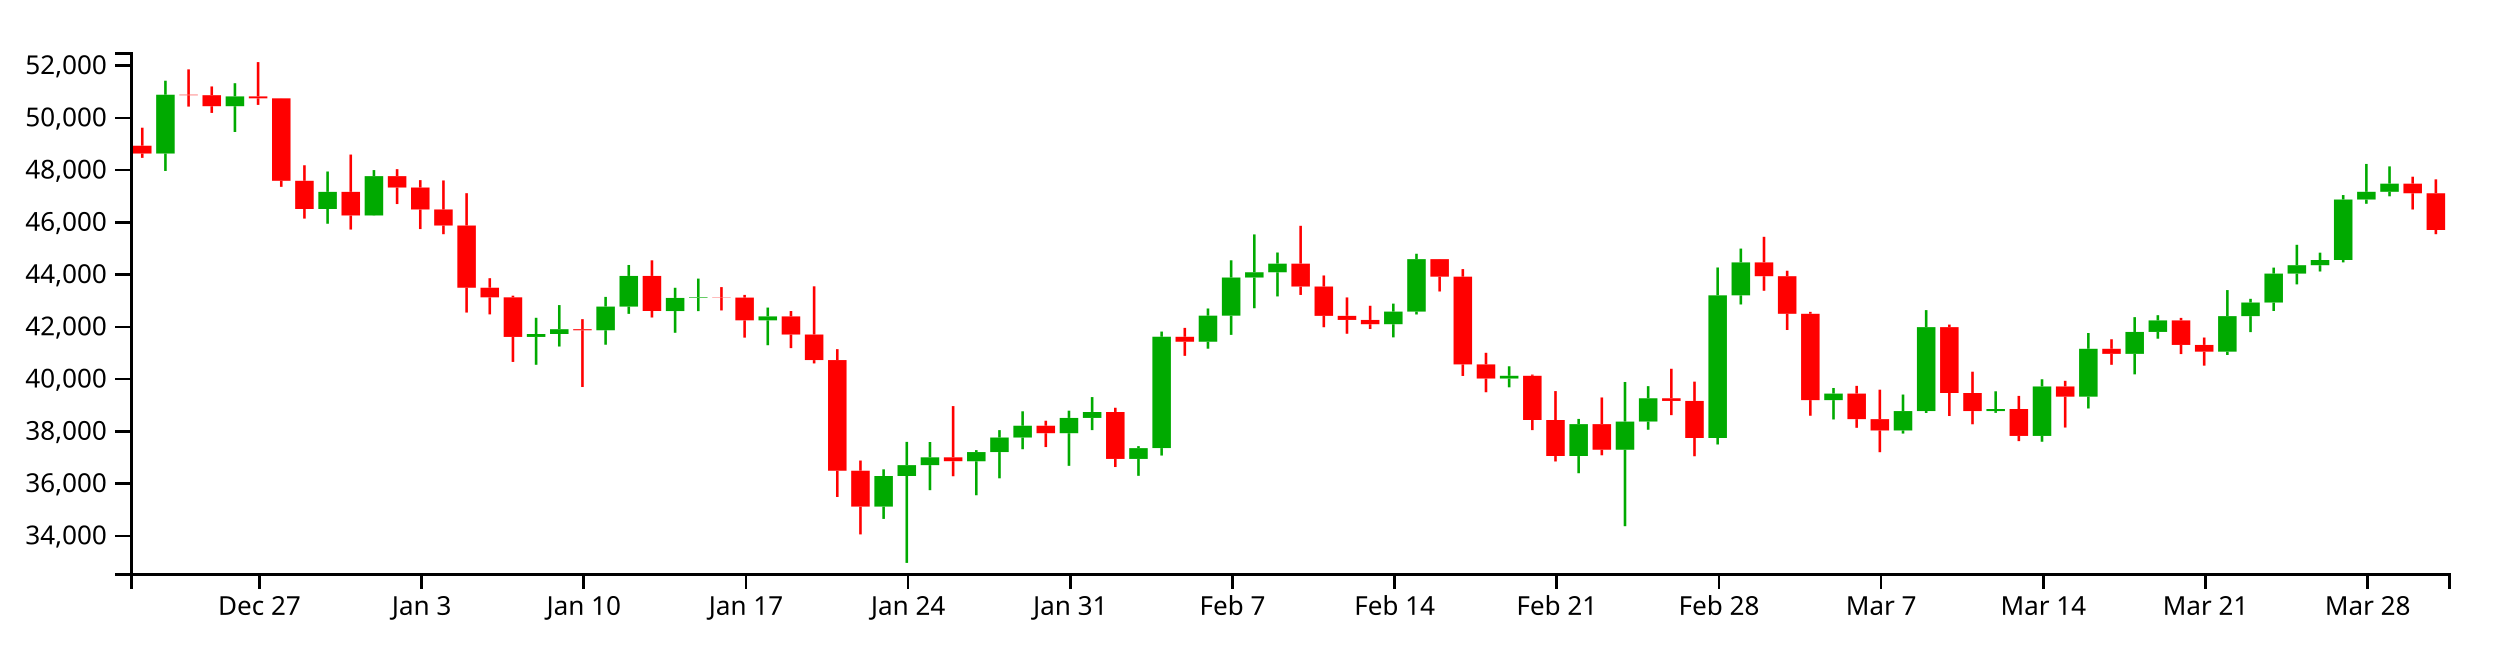
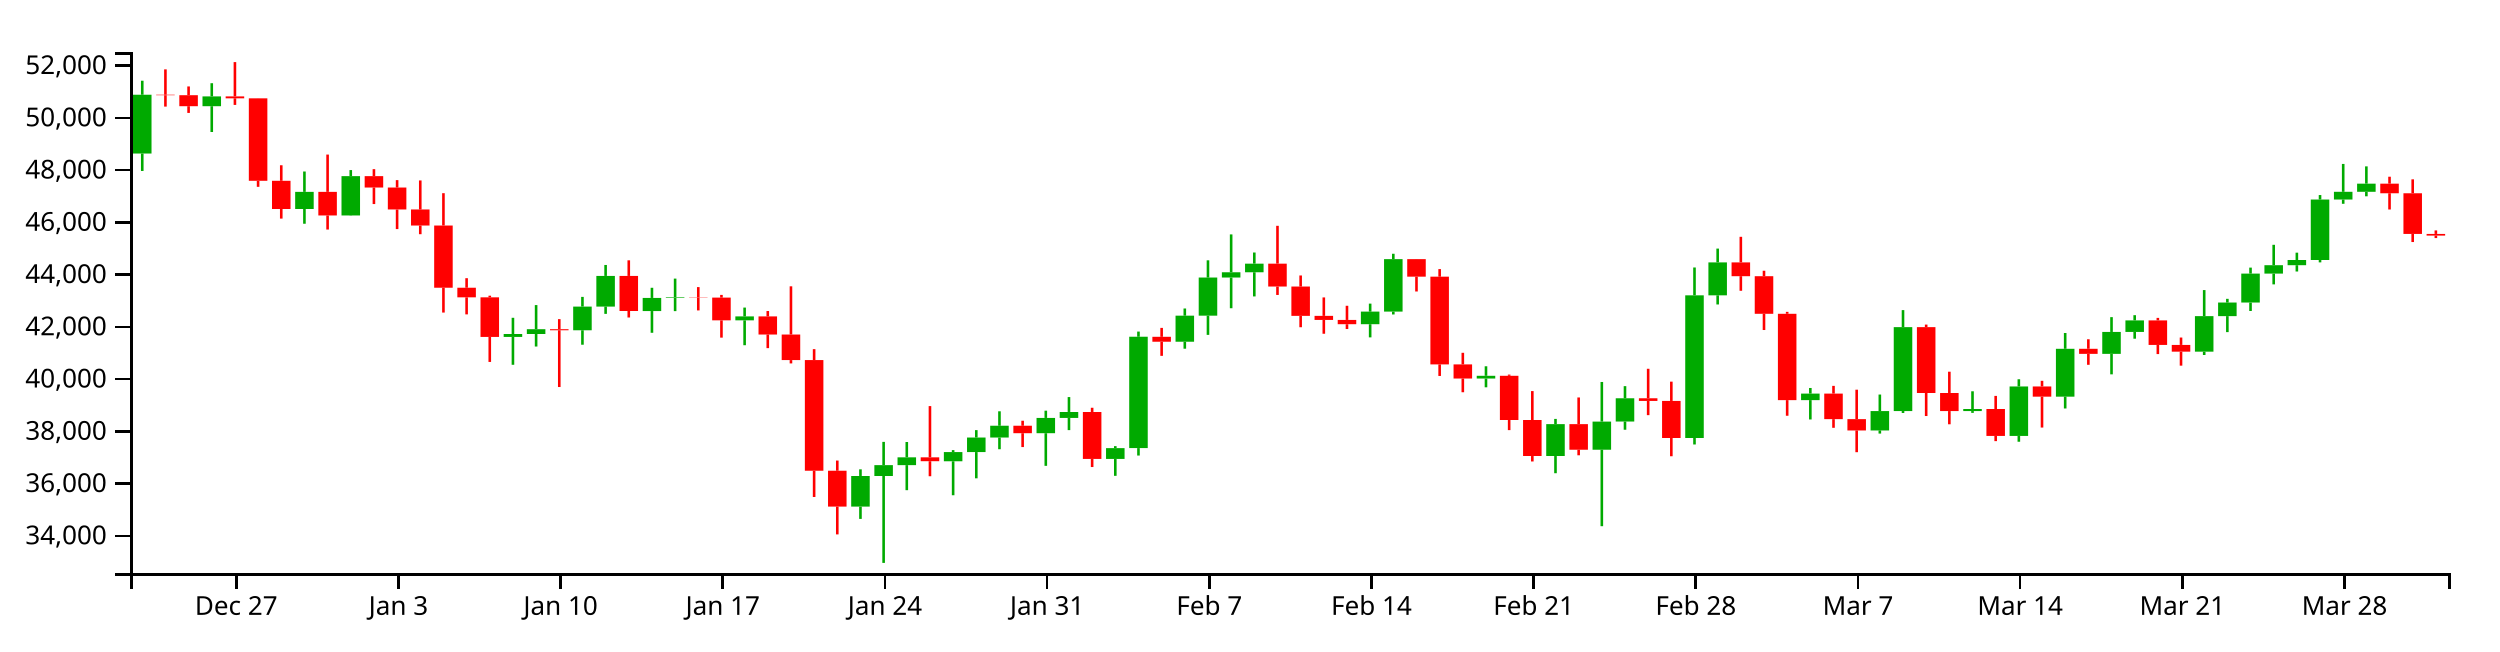
<svg xmlns="http://www.w3.org/2000/svg" version="1.1" width="960" height="250">
  <g transform="translate(50,20)">
    <style>.axis path,.axis line{fill:none;stroke:#000;shape-rendering:crispEdges;}path.candle{stroke:#000000;}path.candle.body{stroke-width:0;}path.candle.up{fill:#00AA00;stroke:#00AA00;}path.candle.down{fill:#FF0000;stroke:#FF0000;}</style>
    <g class="candlestick">
      <g class="data">
-         <path class="candle body up" d="M 9.964 38.954 l 7.117 0 L 17.081 16.377 l -7.117 0 L 9.964 38.954 M 36.653 20.782 l 7.117 0 L 43.77 17.012 l -7.117 0 L 36.653 20.782 M 72.239 60.255 l 7.117 0 L 79.356 53.673 l -7.117 0 L 72.239 60.255 M 90.032 62.74 l 7.117 0 L 97.149 47.636 l -7.117 0 L 90.032 62.74 M 152.307 109.39 l 7.117 0 L 159.424 108.254 l -7.117 0 L 152.307 109.39 M 161.204 108.254 l 7.117 0 L 168.321 106.4 l -7.117 0 L 161.204 108.254 M 178.996 106.822 l 7.117 0 L 186.114 97.726 l -7.117 0 L 178.996 106.822 M 187.893 97.726 l 7.117 0 L 195.01 85.955 l -7.117 0 L 187.893 97.726 M 205.686 99.441 l 7.117 0 L 212.803 94.409 l -7.117 0 L 205.686 99.441 M 214.582 94.409 l 7.117 0 L 221.699 94.165 l -7.117 0 L 214.582 94.409 M 241.271 103.019 l 7.117 0 L 248.389 101.509 l -7.117 0 L 241.271 103.019 M 285.754 174.544 l 7.117 0 L 292.871 162.776 l -7.117 0 L 285.754 174.544 M 294.65 162.776 l 7.117 0 L 301.767 158.605 l -7.117 0 L 294.65 162.776 M 303.547 158.605 l 7.117 0 L 310.664 155.616 l -7.117 0 L 303.547 158.605 M 321.339 157.132 l 7.117 0 L 328.457 153.592 l -7.117 0 L 321.339 157.132 M 330.236 153.592 l 7.117 0 L 337.353 148.01 l -7.117 0 L 330.236 153.592 M 339.132 148.01 l 7.117 0 L 346.25 143.493 l -7.117 0 L 339.132 148.01 M 356.925 146.353 l 7.117 0 L 364.042 140.483 l -7.117 0 L 356.925 146.353 M 365.822 140.483 l 7.117 0 L 372.939 138.199 l -7.117 0 L 365.822 140.483 M 383.615 156.237 l 7.117 0 L 390.732 152.072 l -7.117 0 L 383.615 156.237 M 392.511 152.068 l 7.117 0 L 399.628 109.312 l -7.117 0 L 392.511 152.068 M 410.304 111.235 l 7.117 0 L 417.421 101.221 l -7.117 0 L 410.304 111.235 M 419.2 101.221 l 7.117 0 L 426.317 86.584 l -7.117 0 L 419.2 101.221 M 428.097 86.584 l 7.117 0 L 435.214 84.548 l -7.117 0 L 428.097 86.584 M 436.993 84.548 l 7.117 0 L 444.11 81.24 l -7.117 0 L 436.993 84.548 M 481.475 104.503 l 7.117 0 L 488.593 99.665 l -7.117 0 L 481.475 104.503 M 490.372 99.665 l 7.117 0 L 497.489 79.513 l -7.117 0 L 490.372 99.665 M 525.958 125.36 l 7.117 0 L 533.075 124.31 l -7.117 0 L 525.958 125.36 M 552.647 155.116 l 7.117 0 L 559.764 142.856 l -7.117 0 L 552.647 155.116 M 570.44 152.69 l 7.117 0 L 577.557 141.884 l -7.117 0 L 570.44 152.69 M 579.336 141.87 l 7.117 0 L 586.453 132.937 l -7.117 0 L 579.336 141.87 M 606.026 148.185 l 7.117 0 L 613.143 93.405 l -7.117 0 L 606.026 148.185 M 614.922 93.405 l 7.117 0 L 622.039 80.754 l -7.117 0 L 614.922 93.405 M 650.508 133.644 l 7.117 0 L 657.625 131.143 l -7.117 0 L 650.508 133.644 M 677.197 145.287 l 7.117 0 L 684.314 137.837 l -7.117 0 L 677.197 145.287 M 686.094 137.837 l 7.117 0 L 693.211 105.626 l -7.117 0 L 686.094 137.837 M 712.783 137.848 l 7.117 0 L 719.9 137.068 l -7.117 0 L 712.783 137.848 M 730.576 147.4 l 7.117 0 L 737.693 128.401 l -7.117 0 L 730.576 147.4 M 748.369 132.323 l 7.117 0 L 755.486 113.929 l -7.117 0 L 748.369 132.323 M 766.162 115.896 l 7.117 0 L 773.279 107.474 l -7.117 0 L 766.162 115.896 M 775.058 107.474 l 7.117 0 L 782.175 103.024 l -7.117 0 L 775.058 107.474 M 801.747 115.05 l 7.117 0 L 808.864 101.389 l -7.117 0 L 801.747 115.05 M 810.644 101.389 l 7.117 0 L 817.761 96.186 l -7.117 0 L 810.644 101.389 M 819.54 96.186 l 7.117 0 L 826.657 85.065 l -7.117 0 L 819.54 96.186 M 828.437 85.065 l 7.117 0 L 835.554 81.838 l -7.117 0 L 828.437 85.065 M 837.333 81.838 l 7.117 0 L 844.45 79.85 l -7.117 0 L 837.333 81.838 M 846.23 79.85 l 7.117 0 L 853.347 56.613 l -7.117 0 L 846.23 79.85 M 855.126 56.613 l 7.117 0 L 862.243 53.659 l -7.117 0 L 855.126 56.613 M 864.022 53.659 l 7.117 0 L 871.14 50.524 l -7.117 0 L 864.022 53.659" />
-         <path class="candle body down" d="M 1.068 35.95 l 7.117 0 L 8.185 38.954 l -7.117 0 L 1.068 35.95 M 18.86 16.377 l 7.117 0 L 25.978 16.566 l -7.117 0 L 18.86 16.377 M 27.757 16.566 l 7.117 0 L 34.874 20.782 l -7.117 0 L 27.757 16.566 M 45.55 17.012 l 7.117 0 L 52.667 17.755 l -7.117 0 L 45.55 17.012 M 54.446 17.755 l 7.117 0 L 61.563 49.431 l -7.117 0 L 54.446 17.755 M 63.343 49.431 l 7.117 0 L 70.46 60.255 l -7.117 0 L 63.343 49.431 M 81.136 53.673 l 7.117 0 L 88.253 62.74 l -7.117 0 L 81.136 53.673 M 98.928 47.636 l 7.117 0 L 106.046 52.014 l -7.117 0 L 98.928 47.636 M 107.825 52.014 l 7.117 0 L 114.942 60.442 l -7.117 0 L 107.825 52.014 M 116.721 60.442 l 7.117 0 L 123.838 66.602 l -7.117 0 L 116.721 60.442 M 125.618 66.602 l 7.117 0 L 132.735 90.485 l -7.117 0 L 125.618 66.602 M 134.514 90.485 l 7.117 0 L 141.631 94.185 l -7.117 0 L 134.514 90.485 M 143.411 94.185 l 7.117 0 L 150.528 109.39 l -7.117 0 L 143.411 94.185 M 170.1 106.4 l 7.117 0 L 177.217 106.822 l -7.117 0 L 170.1 106.4 M 196.789 85.956 l 7.117 0 L 203.906 99.423 l -7.117 0 L 196.789 85.956 M 223.479 94.165 l 7.117 0 L 230.596 94.291 l -7.117 0 L 223.479 94.165 M 232.375 94.291 l 7.117 0 L 239.492 103.019 l -7.117 0 L 232.375 94.291 M 250.168 101.509 l 7.117 0 L 257.285 108.452 l -7.117 0 L 250.168 101.509 M 259.064 108.452 l 7.117 0 L 266.182 118.274 l -7.117 0 L 259.064 108.452 M 267.961 118.274 l 7.117 0 L 275.078 160.762 l -7.117 0 L 267.961 118.274 M 276.857 160.762 l 7.117 0 L 283.974 174.544 l -7.117 0 L 276.857 160.762 M 312.443 155.616 l 7.117 0 L 319.56 157.11 l -7.117 0 L 312.443 155.616 M 348.029 143.493 l 7.117 0 L 355.146 146.353 l -7.117 0 L 348.029 143.493 M 374.718 138.199 l 7.117 0 L 381.835 156.238 l -7.117 0 L 374.718 138.199 M 401.407 109.338 l 7.117 0 L 408.525 111.235 l -7.117 0 L 401.407 109.338 M 445.89 81.24 l 7.117 0 L 453.007 90.04 l -7.117 0 L 445.89 81.24 M 454.786 90.04 l 7.117 0 L 461.903 101.293 l -7.117 0 L 454.786 90.04 M 463.683 101.293 l 7.117 0 L 470.8 102.856 l -7.117 0 L 463.683 101.293 M 472.579 102.856 l 7.117 0 L 479.696 104.503 l -7.117 0 L 472.579 102.856 M 499.268 79.513 l 7.117 0 L 506.385 86.247 l -7.117 0 L 499.268 79.513 M 508.165 86.247 l 7.117 0 L 515.282 119.931 l -7.117 0 L 508.165 86.247 M 517.061 119.931 l 7.117 0 L 524.178 125.36 l -7.117 0 L 517.061 119.931 M 534.854 124.31 l 7.117 0 L 541.971 141.286 l -7.117 0 L 534.854 124.31 M 543.75 141.286 l 7.117 0 L 550.868 155.116 l -7.117 0 L 543.75 141.286 M 561.543 142.856 l 7.117 0 L 568.661 152.69 l -7.117 0 L 561.543 142.856 M 588.233 132.937 l 7.117 0 L 595.35 133.965 l -7.117 0 L 588.233 132.937 M 597.129 133.964 l 7.117 0 L 604.246 148.185 l -7.117 0 L 597.129 133.964 M 623.818 80.754 l 7.117 0 L 630.936 86.053 l -7.117 0 L 623.818 80.754 M 632.715 86.052 l 7.117 0 L 639.832 100.487 l -7.117 0 L 632.715 86.052 M 641.611 100.487 l 7.117 0 L 648.729 133.644 l -7.117 0 L 641.611 100.487 M 659.404 131.143 l 7.117 0 L 666.521 140.945 l -7.117 0 L 659.404 131.143 M 668.301 140.945 l 7.117 0 L 675.418 145.287 l -7.117 0 L 668.301 140.945 M 694.99 105.626 l 7.117 0 L 702.107 130.902 l -7.117 0 L 694.99 105.626 M 703.886 130.902 l 7.117 0 L 711.004 137.848 l -7.117 0 L 703.886 130.902 M 721.679 137.068 l 7.117 0 L 728.796 147.4 l -7.117 0 L 721.679 137.068 M 739.472 128.401 l 7.117 0 L 746.589 132.323 l -7.117 0 L 739.472 128.401 M 757.265 113.929 l 7.117 0 L 764.382 115.896 l -7.117 0 L 757.265 113.929 M 783.954 103.024 l 7.117 0 L 791.072 112.444 l -7.117 0 L 783.954 103.024 M 792.851 112.444 l 7.117 0 L 799.968 115.05 l -7.117 0 L 792.851 112.444 M 872.919 50.524 l 7.117 0 L 880.036 54.203 l -7.117 0 L 872.919 50.524 M 881.815 54.203 l 7.117 0 L 888.932 68.322 l -7.117 0 L 881.815 54.203" />
+         <path class="candle body up" d="M 1.068 38.954 l 7.117 0 L 8.185 16.377 l -7.117 0 L 1.068 38.954 M 27.757 20.782 l 7.117 0 L 34.874 17.012 l -7.117 0 L 27.757 20.782 M 63.343 60.255 l 7.117 0 L 70.46 53.673 l -7.117 0 L 63.343 60.255 M 81.136 62.74 l 7.117 0 L 88.253 47.636 l -7.117 0 L 81.136 62.74 M 143.411 109.39 l 7.117 0 L 150.528 108.254 l -7.117 0 L 143.411 109.39 M 152.307 108.254 l 7.117 0 L 159.424 106.4 l -7.117 0 L 152.307 108.254 M 170.1 106.822 l 7.117 0 L 177.217 97.726 l -7.117 0 L 170.1 106.822 M 178.996 97.726 l 7.117 0 L 186.114 85.955 l -7.117 0 L 178.996 97.726 M 196.789 99.441 l 7.117 0 L 203.906 94.409 l -7.117 0 L 196.789 99.441 M 205.686 94.409 l 7.117 0 L 212.803 94.165 l -7.117 0 L 205.686 94.409 M 232.375 103.019 l 7.117 0 L 239.492 101.509 l -7.117 0 L 232.375 103.019 M 276.857 174.544 l 7.117 0 L 283.974 162.776 l -7.117 0 L 276.857 174.544 M 285.754 162.776 l 7.117 0 L 292.871 158.605 l -7.117 0 L 285.754 162.776 M 294.65 158.605 l 7.117 0 L 301.767 155.616 l -7.117 0 L 294.65 158.605 M 312.443 157.132 l 7.117 0 L 319.56 153.592 l -7.117 0 L 312.443 157.132 M 321.339 153.592 l 7.117 0 L 328.457 148.01 l -7.117 0 L 321.339 153.592 M 330.236 148.01 l 7.117 0 L 337.353 143.493 l -7.117 0 L 330.236 148.01 M 348.029 146.353 l 7.117 0 L 355.146 140.483 l -7.117 0 L 348.029 146.353 M 356.925 140.483 l 7.117 0 L 364.042 138.199 l -7.117 0 L 356.925 140.483 M 374.718 156.237 l 7.117 0 L 381.835 152.072 l -7.117 0 L 374.718 156.237 M 383.615 152.068 l 7.117 0 L 390.732 109.312 l -7.117 0 L 383.615 152.068 M 401.407 111.235 l 7.117 0 L 408.525 101.221 l -7.117 0 L 401.407 111.235 M 410.304 101.221 l 7.117 0 L 417.421 86.584 l -7.117 0 L 410.304 101.221 M 419.2 86.584 l 7.117 0 L 426.317 84.548 l -7.117 0 L 419.2 86.584 M 428.097 84.548 l 7.117 0 L 435.214 81.24 l -7.117 0 L 428.097 84.548 M 472.579 104.503 l 7.117 0 L 479.696 99.665 l -7.117 0 L 472.579 104.503 M 481.475 99.665 l 7.117 0 L 488.593 79.513 l -7.117 0 L 481.475 99.665 M 517.061 125.36 l 7.117 0 L 524.178 124.31 l -7.117 0 L 517.061 125.36 M 543.75 155.116 l 7.117 0 L 550.868 142.856 l -7.117 0 L 543.75 155.116 M 561.543 152.69 l 7.117 0 L 568.661 141.884 l -7.117 0 L 561.543 152.69 M 570.44 141.87 l 7.117 0 L 577.557 132.937 l -7.117 0 L 570.44 141.87 M 597.129 148.185 l 7.117 0 L 604.246 93.405 l -7.117 0 L 597.129 148.185 M 606.026 93.405 l 7.117 0 L 613.143 80.754 l -7.117 0 L 606.026 93.405 M 641.611 133.644 l 7.117 0 L 648.729 131.143 l -7.117 0 L 641.611 133.644 M 668.301 145.287 l 7.117 0 L 675.418 137.837 l -7.117 0 L 668.301 145.287 M 677.197 137.837 l 7.117 0 L 684.314 105.626 l -7.117 0 L 677.197 137.837 M 703.886 137.848 l 7.117 0 L 711.004 137.068 l -7.117 0 L 703.886 137.848 M 721.679 147.4 l 7.117 0 L 728.796 128.401 l -7.117 0 L 721.679 147.4 M 739.472 132.323 l 7.117 0 L 746.589 113.929 l -7.117 0 L 739.472 132.323 M 757.265 115.896 l 7.117 0 L 764.382 107.474 l -7.117 0 L 757.265 115.896 M 766.162 107.474 l 7.117 0 L 773.279 103.024 l -7.117 0 L 766.162 107.474 M 792.851 115.05 l 7.117 0 L 799.968 101.389 l -7.117 0 L 792.851 115.05 M 801.747 101.389 l 7.117 0 L 808.864 96.186 l -7.117 0 L 801.747 101.389 M 810.644 96.186 l 7.117 0 L 817.761 85.065 l -7.117 0 L 810.644 96.186 M 819.54 85.065 l 7.117 0 L 826.657 81.838 l -7.117 0 L 819.54 85.065 M 828.437 81.838 l 7.117 0 L 835.554 79.85 l -7.117 0 L 828.437 81.838 M 837.333 79.85 l 7.117 0 L 844.45 56.613 l -7.117 0 L 837.333 79.85 M 846.23 56.613 l 7.117 0 L 853.347 53.659 l -7.117 0 L 846.23 56.613 M 855.126 53.659 l 7.117 0 L 862.243 50.524 l -7.117 0 L 855.126 53.659" />
+         <path class="candle body down" d="M 9.964 16.377 l 7.117 0 L 17.081 16.566 l -7.117 0 L 9.964 16.377 M 18.86 16.566 l 7.117 0 L 25.978 20.782 l -7.117 0 L 18.86 16.566 M 36.653 17.012 l 7.117 0 L 43.77 17.755 l -7.117 0 L 36.653 17.012 M 45.55 17.755 l 7.117 0 L 52.667 49.431 l -7.117 0 L 45.55 17.755 M 54.446 49.431 l 7.117 0 L 61.563 60.255 l -7.117 0 L 54.446 49.431 M 72.239 53.673 l 7.117 0 L 79.356 62.74 l -7.117 0 L 72.239 53.673 M 90.032 47.636 l 7.117 0 L 97.149 52.014 l -7.117 0 L 90.032 47.636 M 98.928 52.014 l 7.117 0 L 106.046 60.442 l -7.117 0 L 98.928 52.014 M 107.825 60.442 l 7.117 0 L 114.942 66.602 l -7.117 0 L 107.825 60.442 M 116.721 66.602 l 7.117 0 L 123.838 90.485 l -7.117 0 L 116.721 66.602 M 125.618 90.485 l 7.117 0 L 132.735 94.185 l -7.117 0 L 125.618 90.485 M 134.514 94.185 l 7.117 0 L 141.631 109.39 l -7.117 0 L 134.514 94.185 M 161.204 106.4 l 7.117 0 L 168.321 106.822 l -7.117 0 L 161.204 106.4 M 187.893 85.956 l 7.117 0 L 195.01 99.423 l -7.117 0 L 187.893 85.956 M 214.582 94.165 l 7.117 0 L 221.699 94.291 l -7.117 0 L 214.582 94.165 M 223.479 94.291 l 7.117 0 L 230.596 103.019 l -7.117 0 L 223.479 94.291 M 241.271 101.509 l 7.117 0 L 248.389 108.452 l -7.117 0 L 241.271 101.509 M 250.168 108.452 l 7.117 0 L 257.285 118.274 l -7.117 0 L 250.168 108.452 M 259.064 118.274 l 7.117 0 L 266.182 160.762 l -7.117 0 L 259.064 118.274 M 267.961 160.762 l 7.117 0 L 275.078 174.544 l -7.117 0 L 267.961 160.762 M 303.547 155.616 l 7.117 0 L 310.664 157.11 l -7.117 0 L 303.547 155.616 M 339.132 143.493 l 7.117 0 L 346.25 146.353 l -7.117 0 L 339.132 143.493 M 365.822 138.199 l 7.117 0 L 372.939 156.238 l -7.117 0 L 365.822 138.199 M 392.511 109.338 l 7.117 0 L 399.628 111.235 l -7.117 0 L 392.511 109.338 M 436.993 81.24 l 7.117 0 L 444.11 90.04 l -7.117 0 L 436.993 81.24 M 445.89 90.04 l 7.117 0 L 453.007 101.293 l -7.117 0 L 445.89 90.04 M 454.786 101.293 l 7.117 0 L 461.903 102.856 l -7.117 0 L 454.786 101.293 M 463.683 102.856 l 7.117 0 L 470.8 104.503 l -7.117 0 L 463.683 102.856 M 490.372 79.513 l 7.117 0 L 497.489 86.247 l -7.117 0 L 490.372 79.513 M 499.268 86.247 l 7.117 0 L 506.385 119.931 l -7.117 0 L 499.268 86.247 M 508.165 119.931 l 7.117 0 L 515.282 125.36 l -7.117 0 L 508.165 119.931 M 525.958 124.31 l 7.117 0 L 533.075 141.286 l -7.117 0 L 525.958 124.31 M 534.854 141.286 l 7.117 0 L 541.971 155.116 l -7.117 0 L 534.854 141.286 M 552.647 142.856 l 7.117 0 L 559.764 152.69 l -7.117 0 L 552.647 142.856 M 579.336 132.937 l 7.117 0 L 586.453 133.965 l -7.117 0 L 579.336 132.937 M 588.233 133.964 l 7.117 0 L 595.35 148.185 l -7.117 0 L 588.233 133.964 M 614.922 80.754 l 7.117 0 L 622.039 86.053 l -7.117 0 L 614.922 80.754 M 623.818 86.052 l 7.117 0 L 630.936 100.487 l -7.117 0 L 623.818 86.052 M 632.715 100.487 l 7.117 0 L 639.832 133.644 l -7.117 0 L 632.715 100.487 M 650.508 131.143 l 7.117 0 L 657.625 140.945 l -7.117 0 L 650.508 131.143 M 659.404 140.945 l 7.117 0 L 666.521 145.287 l -7.117 0 L 659.404 140.945 M 686.094 105.626 l 7.117 0 L 693.211 130.902 l -7.117 0 L 686.094 105.626 M 694.99 130.902 l 7.117 0 L 702.107 137.848 l -7.117 0 L 694.99 130.902 M 712.783 137.068 l 7.117 0 L 719.9 147.4 l -7.117 0 L 712.783 137.068 M 730.576 128.401 l 7.117 0 L 737.693 132.323 l -7.117 0 L 730.576 128.401 M 748.369 113.929 l 7.117 0 L 755.486 115.896 l -7.117 0 L 748.369 113.929 M 775.058 103.024 l 7.117 0 L 782.175 112.444 l -7.117 0 L 775.058 103.024 M 783.954 112.444 l 7.117 0 L 791.072 115.05 l -7.117 0 L 783.954 112.444 M 864.022 50.524 l 7.117 0 L 871.14 54.203 l -7.117 0 L 864.022 50.524 M 872.919 54.203 l 7.117 0 L 880.036 69.828 l -7.117 0 L 872.919 54.203 M 881.815 69.828 l 7.117 0 L 888.932 70.482 l -7.117 0 L 881.815 69.828" />
        <path class="candle body equal" />
-         <path class="candle wick up" d="M 13.523 10.998 L 13.523 16.377 M 13.523 38.954 L 13.523 45.652 M 40.212 11.951 L 40.212 17.012 M 40.212 20.782 L 40.212 30.69 M 75.798 45.857 L 75.798 53.673 M 75.798 60.255 L 75.798 65.92 M 93.591 45.309 L 93.591 47.636 M 93.591 62.74 L 93.591 62.826 M 155.866 102.032 L 155.866 108.254 M 155.866 109.39 L 155.866 120.078 M 164.762 97.15 L 164.762 106.4 M 164.762 108.254 L 164.762 113.066 M 182.555 94.007 L 182.555 97.726 M 182.555 106.822 L 182.555 112.375 M 191.451 81.749 L 191.451 85.955 M 191.451 97.726 L 191.451 100.527 M 209.244 90.508 L 209.244 94.409 M 209.244 99.441 L 209.244 107.791 M 218.141 86.985 L 218.141 94.165 M 218.141 94.409 L 218.141 99.474 M 244.83 98.11 L 244.83 101.509 M 244.83 103.019 L 244.83 112.565 M 289.312 160.224 L 289.312 162.776 M 289.312 174.544 L 289.312 179.263 M 298.209 149.681 L 298.209 158.605 M 298.209 162.776 L 298.209 196.154 M 307.105 149.729 L 307.105 155.616 M 307.105 158.605 L 307.105 168.229 M 324.898 152.846 L 324.898 153.592 M 324.898 157.132 L 324.898 170.174 M 333.794 145.167 L 333.794 148.01 M 333.794 153.592 L 333.794 163.674 M 342.691 137.937 L 342.691 143.493 M 342.691 148.01 L 342.691 152.505 M 360.484 137.703 L 360.484 140.483 M 360.484 146.353 L 360.484 158.883 M 369.38 132.475 L 369.38 138.199 M 369.38 140.483 L 369.38 145.167 M 387.173 151.316 L 387.173 152.072 M 387.173 156.237 L 387.173 162.721 M 396.07 107.325 L 396.07 109.312 M 396.07 152.068 L 396.07 154.93 M 413.862 98.461 L 413.862 101.221 M 413.862 111.235 L 413.862 113.904 M 422.759 79.958 L 422.759 86.584 M 422.759 101.221 L 422.759 108.594 M 431.655 70.012 L 431.655 84.548 M 431.655 86.584 L 431.655 98.361 M 440.552 76.964 L 440.552 81.24 M 440.552 84.548 L 440.552 93.827 M 485.034 96.591 L 485.034 99.665 M 485.034 104.503 L 485.034 109.55 M 493.93 77.442 L 493.93 79.513 M 493.93 99.665 L 493.93 100.758 M 529.516 120.647 L 529.516 124.31 M 529.516 125.36 L 529.516 128.725 M 556.206 140.863 L 556.206 142.856 M 556.206 155.116 L 556.206 161.718 M 573.998 126.679 L 573.998 141.884 M 573.998 152.69 L 573.998 182.059 M 582.895 128.279 L 582.895 132.937 M 582.895 141.87 L 582.895 145.022 M 609.584 82.714 L 609.584 93.405 M 609.584 148.185 L 609.584 150.682 M 618.481 75.459 L 618.481 80.754 M 618.481 93.405 L 618.481 96.916 M 654.066 128.984 L 654.066 131.143 M 654.066 133.644 L 654.066 141.078 M 680.756 131.503 L 680.756 137.837 M 680.756 145.287 L 680.756 146.494 M 689.652 99.082 L 689.652 105.626 M 689.652 137.837 L 689.652 138.582 M 716.341 130.253 L 716.341 137.068 M 716.341 137.848 L 716.341 138.541 M 734.134 125.635 L 734.134 128.401 M 734.134 147.4 L 734.134 149.631 M 751.927 107.87 L 751.927 113.929 M 751.927 132.323 L 751.927 136.856 M 769.72 101.781 L 769.72 107.474 M 769.72 115.896 L 769.72 123.749 M 778.617 101.029 L 778.617 103.024 M 778.617 107.474 L 778.617 110.064 M 805.306 91.389 L 805.306 101.389 M 805.306 115.05 L 805.306 116.322 M 814.202 94.75 L 814.202 96.186 M 814.202 101.389 L 814.202 107.535 M 823.099 82.763 L 823.099 85.065 M 823.099 96.186 L 823.099 99.419 M 831.995 74.003 L 831.995 81.838 M 831.995 85.065 L 831.995 89.202 M 840.892 77.024 L 840.892 79.85 M 840.892 81.838 L 840.892 84.257 M 849.788 54.895 L 849.788 56.613 M 849.788 79.85 L 849.788 80.751 M 858.685 42.95 L 858.685 53.659 M 858.685 56.613 L 858.685 58.26 M 867.581 43.886 L 867.581 50.524 M 867.581 53.659 L 867.581 55.378" style="stroke-width: 1px;" />
-         <path class="candle wick down" d="M 4.626 29.043 L 4.626 35.95 M 4.626 38.954 L 4.626 40.622 M 22.419 6.635 L 22.419 16.377 M 22.419 16.566 L 22.419 20.935 M 31.315 13.193 L 31.315 16.566 M 31.315 20.782 L 31.315 23.364 M 49.108 3.846 L 49.108 17.012 M 49.108 17.755 L 49.108 20.287 M 58.005 17.729 L 58.005 17.755 M 58.005 49.431 L 58.005 51.745 M 66.901 43.459 L 66.901 49.431 M 66.901 60.255 L 66.901 63.944 M 84.694 39.354 L 84.694 53.673 M 84.694 62.74 L 84.694 68.147 M 102.487 44.954 L 102.487 47.636 M 102.487 52.014 L 102.487 58.356 M 111.383 49.167 L 111.383 52.014 M 111.383 60.442 L 111.383 67.966 M 120.28 49.292 L 120.28 60.442 M 120.28 66.602 L 120.28 69.932 M 129.176 54.183 L 129.176 66.602 M 129.176 90.485 L 129.176 100.026 M 138.073 86.825 L 138.073 90.485 M 138.073 94.185 L 138.073 100.722 M 146.969 93.547 L 146.969 94.185 M 146.969 109.39 L 146.969 118.985 M 173.659 102.549 L 173.659 106.4 M 173.659 106.822 L 173.659 128.615 M 200.348 79.963 L 200.348 85.956 M 200.348 99.423 L 200.348 101.92 M 227.037 90.245 L 227.037 94.165 M 227.037 94.291 L 227.037 99.205 M 235.934 93.243 L 235.934 94.291 M 235.934 103.019 L 235.934 109.652 M 253.727 99.433 L 253.727 101.509 M 253.727 108.452 L 253.727 113.683 M 262.623 89.945 L 262.623 108.452 M 262.623 118.274 L 262.623 119.554 M 271.519 114.07 L 271.519 118.274 M 271.519 160.762 L 271.519 170.842 M 280.416 156.851 L 280.416 160.762 M 280.416 174.544 L 280.416 185.211 M 316.002 135.938 L 316.002 155.616 M 316.002 157.11 L 316.002 162.876 M 351.587 141.563 L 351.587 143.493 M 351.587 146.353 L 351.587 151.671 M 378.277 136.581 L 378.277 138.199 M 378.277 156.238 L 378.277 159.341 M 404.966 105.907 L 404.966 109.338 M 404.966 111.235 L 404.966 116.648 M 449.448 66.712 L 449.448 81.24 M 449.448 90.04 L 449.448 93.265 M 458.345 85.782 L 458.345 90.04 M 458.345 101.293 L 458.345 105.658 M 467.241 94.213 L 467.241 101.293 M 467.241 102.856 L 467.241 108.162 M 476.138 97.418 L 476.138 102.856 M 476.138 104.503 L 476.138 106.346 M 502.827 79.462 L 502.827 79.513 M 502.827 86.247 L 502.827 91.931 M 511.723 83.327 L 511.723 86.247 M 511.723 119.931 L 511.723 124.37 M 520.62 115.475 L 520.62 119.931 M 520.62 125.36 L 520.62 130.621 M 538.413 123.846 L 538.413 124.31 M 538.413 141.286 L 538.413 145.167 M 547.309 130.176 L 547.309 141.286 M 547.309 155.116 L 547.309 157.204 M 565.102 132.628 L 565.102 142.856 M 565.102 152.69 L 565.102 154.829 M 591.791 121.609 L 591.791 132.937 M 591.791 133.965 L 591.791 139.417 M 600.688 126.552 L 600.688 133.964 M 600.688 148.185 L 600.688 155.198 M 627.377 70.935 L 627.377 80.754 M 627.377 86.053 L 627.377 91.659 M 636.273 83.965 L 636.273 86.052 M 636.273 100.487 L 636.273 106.724 M 645.17 99.752 L 645.17 100.487 M 645.17 133.644 L 645.17 139.649 M 662.963 128.175 L 662.963 131.143 M 662.963 140.945 L 662.963 144.278 M 671.859 129.643 L 671.859 140.945 M 671.859 145.287 L 671.859 153.643 M 698.549 104.644 L 698.549 105.626 M 698.549 130.902 L 698.549 139.752 M 707.445 122.734 L 707.445 130.902 M 707.445 137.848 L 707.445 142.924 M 725.238 132.026 L 725.238 137.068 M 725.238 147.4 L 725.238 149.395 M 743.031 126.232 L 743.031 128.401 M 743.031 132.323 L 743.031 144.18 M 760.824 110.27 L 760.824 113.929 M 760.824 115.896 L 760.824 120.088 M 787.513 102.07 L 787.513 103.024 M 787.513 112.444 L 787.513 115.966 M 796.409 109.614 L 796.409 112.444 M 796.409 115.05 L 796.409 120.41 M 876.477 47.861 L 876.477 50.524 M 876.477 54.203 L 876.477 60.448 M 885.374 48.866 L 885.374 54.203 M 885.374 68.322 L 885.374 69.932" style="stroke-width: 1px;" />
+         <path class="candle wick up" d="M 4.626 10.998 L 4.626 16.377 M 4.626 38.954 L 4.626 45.652 M 31.315 11.951 L 31.315 17.012 M 31.315 20.782 L 31.315 30.69 M 66.901 45.857 L 66.901 53.673 M 66.901 60.255 L 66.901 65.92 M 84.694 45.309 L 84.694 47.636 M 84.694 62.74 L 84.694 62.826 M 146.969 102.032 L 146.969 108.254 M 146.969 109.39 L 146.969 120.078 M 155.866 97.15 L 155.866 106.4 M 155.866 108.254 L 155.866 113.066 M 173.659 94.007 L 173.659 97.726 M 173.659 106.822 L 173.659 112.375 M 182.555 81.749 L 182.555 85.955 M 182.555 97.726 L 182.555 100.527 M 200.348 90.508 L 200.348 94.409 M 200.348 99.441 L 200.348 107.791 M 209.244 86.985 L 209.244 94.165 M 209.244 94.409 L 209.244 99.474 M 235.934 98.11 L 235.934 101.509 M 235.934 103.019 L 235.934 112.565 M 280.416 160.224 L 280.416 162.776 M 280.416 174.544 L 280.416 179.263 M 289.312 149.681 L 289.312 158.605 M 289.312 162.776 L 289.312 196.154 M 298.209 149.729 L 298.209 155.616 M 298.209 158.605 L 298.209 168.229 M 316.002 152.846 L 316.002 153.592 M 316.002 157.132 L 316.002 170.174 M 324.898 145.167 L 324.898 148.01 M 324.898 153.592 L 324.898 163.674 M 333.794 137.937 L 333.794 143.493 M 333.794 148.01 L 333.794 152.505 M 351.587 137.703 L 351.587 140.483 M 351.587 146.353 L 351.587 158.883 M 360.484 132.475 L 360.484 138.199 M 360.484 140.483 L 360.484 145.167 M 378.277 151.316 L 378.277 152.072 M 378.277 156.237 L 378.277 162.721 M 387.173 107.325 L 387.173 109.312 M 387.173 152.068 L 387.173 154.93 M 404.966 98.461 L 404.966 101.221 M 404.966 111.235 L 404.966 113.904 M 413.862 79.958 L 413.862 86.584 M 413.862 101.221 L 413.862 108.594 M 422.759 70.012 L 422.759 84.548 M 422.759 86.584 L 422.759 98.361 M 431.655 76.964 L 431.655 81.24 M 431.655 84.548 L 431.655 93.827 M 476.138 96.591 L 476.138 99.665 M 476.138 104.503 L 476.138 109.55 M 485.034 77.442 L 485.034 79.513 M 485.034 99.665 L 485.034 100.758 M 520.62 120.647 L 520.62 124.31 M 520.62 125.36 L 520.62 128.725 M 547.309 140.863 L 547.309 142.856 M 547.309 155.116 L 547.309 161.718 M 565.102 126.679 L 565.102 141.884 M 565.102 152.69 L 565.102 182.059 M 573.998 128.279 L 573.998 132.937 M 573.998 141.87 L 573.998 145.022 M 600.688 82.714 L 600.688 93.405 M 600.688 148.185 L 600.688 150.682 M 609.584 75.459 L 609.584 80.754 M 609.584 93.405 L 609.584 96.916 M 645.17 128.984 L 645.17 131.143 M 645.17 133.644 L 645.17 141.078 M 671.859 131.503 L 671.859 137.837 M 671.859 145.287 L 671.859 146.494 M 680.756 99.082 L 680.756 105.626 M 680.756 137.837 L 680.756 138.582 M 707.445 130.253 L 707.445 137.068 M 707.445 137.848 L 707.445 138.541 M 725.238 125.635 L 725.238 128.401 M 725.238 147.4 L 725.238 149.631 M 743.031 107.87 L 743.031 113.929 M 743.031 132.323 L 743.031 136.856 M 760.824 101.781 L 760.824 107.474 M 760.824 115.896 L 760.824 123.749 M 769.72 101.029 L 769.72 103.024 M 769.72 107.474 L 769.72 110.064 M 796.409 91.389 L 796.409 101.389 M 796.409 115.05 L 796.409 116.322 M 805.306 94.75 L 805.306 96.186 M 805.306 101.389 L 805.306 107.535 M 814.202 82.763 L 814.202 85.065 M 814.202 96.186 L 814.202 99.419 M 823.099 74.003 L 823.099 81.838 M 823.099 85.065 L 823.099 89.202 M 831.995 77.024 L 831.995 79.85 M 831.995 81.838 L 831.995 84.257 M 840.892 54.895 L 840.892 56.613 M 840.892 79.85 L 840.892 80.751 M 849.788 42.95 L 849.788 53.659 M 849.788 56.613 L 849.788 58.26 M 858.685 43.886 L 858.685 50.524 M 858.685 53.659 L 858.685 55.378" style="stroke-width: 1px;" />
+         <path class="candle wick down" d="M 13.523 6.635 L 13.523 16.377 M 13.523 16.566 L 13.523 20.935 M 22.419 13.193 L 22.419 16.566 M 22.419 20.782 L 22.419 23.364 M 40.212 3.846 L 40.212 17.012 M 40.212 17.755 L 40.212 20.287 M 49.108 17.729 L 49.108 17.755 M 49.108 49.431 L 49.108 51.745 M 58.005 43.459 L 58.005 49.431 M 58.005 60.255 L 58.005 63.944 M 75.798 39.354 L 75.798 53.673 M 75.798 62.74 L 75.798 68.147 M 93.591 44.954 L 93.591 47.636 M 93.591 52.014 L 93.591 58.356 M 102.487 49.167 L 102.487 52.014 M 102.487 60.442 L 102.487 67.966 M 111.383 49.292 L 111.383 60.442 M 111.383 66.602 L 111.383 69.932 M 120.28 54.183 L 120.28 66.602 M 120.28 90.485 L 120.28 100.026 M 129.176 86.825 L 129.176 90.485 M 129.176 94.185 L 129.176 100.722 M 138.073 93.547 L 138.073 94.185 M 138.073 109.39 L 138.073 118.985 M 164.762 102.549 L 164.762 106.4 M 164.762 106.822 L 164.762 128.615 M 191.451 79.963 L 191.451 85.956 M 191.451 99.423 L 191.451 101.92 M 218.141 90.245 L 218.141 94.165 M 218.141 94.291 L 218.141 99.205 M 227.037 93.243 L 227.037 94.291 M 227.037 103.019 L 227.037 109.652 M 244.83 99.433 L 244.83 101.509 M 244.83 108.452 L 244.83 113.683 M 253.727 89.945 L 253.727 108.452 M 253.727 118.274 L 253.727 119.554 M 262.623 114.07 L 262.623 118.274 M 262.623 160.762 L 262.623 170.842 M 271.519 156.851 L 271.519 160.762 M 271.519 174.544 L 271.519 185.211 M 307.105 135.938 L 307.105 155.616 M 307.105 157.11 L 307.105 162.876 M 342.691 141.563 L 342.691 143.493 M 342.691 146.353 L 342.691 151.671 M 369.38 136.581 L 369.38 138.199 M 369.38 156.238 L 369.38 159.341 M 396.07 105.907 L 396.07 109.338 M 396.07 111.235 L 396.07 116.648 M 440.552 66.712 L 440.552 81.24 M 440.552 90.04 L 440.552 93.265 M 449.448 85.782 L 449.448 90.04 M 449.448 101.293 L 449.448 105.658 M 458.345 94.213 L 458.345 101.293 M 458.345 102.856 L 458.345 108.162 M 467.241 97.418 L 467.241 102.856 M 467.241 104.503 L 467.241 106.346 M 493.93 79.462 L 493.93 79.513 M 493.93 86.247 L 493.93 91.931 M 502.827 83.327 L 502.827 86.247 M 502.827 119.931 L 502.827 124.37 M 511.723 115.475 L 511.723 119.931 M 511.723 125.36 L 511.723 130.621 M 529.516 123.846 L 529.516 124.31 M 529.516 141.286 L 529.516 145.167 M 538.413 130.176 L 538.413 141.286 M 538.413 155.116 L 538.413 157.204 M 556.206 132.628 L 556.206 142.856 M 556.206 152.69 L 556.206 154.829 M 582.895 121.609 L 582.895 132.937 M 582.895 133.965 L 582.895 139.417 M 591.791 126.552 L 591.791 133.964 M 591.791 148.185 L 591.791 155.198 M 618.481 70.935 L 618.481 80.754 M 618.481 86.053 L 618.481 91.659 M 627.377 83.965 L 627.377 86.052 M 627.377 100.487 L 627.377 106.724 M 636.273 99.752 L 636.273 100.487 M 636.273 133.644 L 636.273 139.649 M 654.066 128.175 L 654.066 131.143 M 654.066 140.945 L 654.066 144.278 M 662.963 129.643 L 662.963 140.945 M 662.963 145.287 L 662.963 153.643 M 689.652 104.644 L 689.652 105.626 M 689.652 130.902 L 689.652 139.752 M 698.549 122.734 L 698.549 130.902 M 698.549 137.848 L 698.549 142.924 M 716.341 132.026 L 716.341 137.068 M 716.341 147.4 L 716.341 149.395 M 734.134 126.232 L 734.134 128.401 M 734.134 132.323 L 734.134 144.18 M 751.927 110.27 L 751.927 113.929 M 751.927 115.896 L 751.927 120.088 M 778.617 102.07 L 778.617 103.024 M 778.617 112.444 L 778.617 115.966 M 787.513 109.614 L 787.513 112.444 M 787.513 115.05 L 787.513 120.41 M 867.581 47.861 L 867.581 50.524 M 867.581 54.203 L 867.581 60.448 M 876.477 48.866 L 876.477 54.203 M 876.477 69.828 L 876.477 72.942 M 885.374 68.479 L 885.374 69.828 M 885.374 70.482 L 885.374 71.419" style="stroke-width: 1px;" />
        <path class="candle wick equal" style="stroke-width: 1px;" />
      </g>
    </g>
    <g class="x axis" transform="translate(0,200)" fill="none" font-size="10" font-family="sans-serif" text-anchor="middle">
      <path class="domain" stroke="#000" d="M0.5,6V0.5H890.5V6" />
-       <g class="tick" opacity="1" transform="translate(49.10836,0)">
+       <g class="tick" opacity="1" transform="translate(40.21192,0)">
        <line stroke="#000" y2="6" x1="0.5" x2="0.5" />
        <text fill="#000" y="9" x="0.5" dy="0.71em">Dec 27</text>
      </g>
-       <g class="tick" opacity="1" transform="translate(111.3834,0)">
+       <g class="tick" opacity="1" transform="translate(102.487,0)">
        <line stroke="#000" y2="6" x1="0.5" x2="0.5" />
        <text fill="#000" y="9" x="0.5" dy="0.71em">Jan  3</text>
      </g>
-       <g class="tick" opacity="1" transform="translate(173.6585,0)">
+       <g class="tick" opacity="1" transform="translate(164.7621,0)">
        <line stroke="#000" y2="6" x1="0.5" x2="0.5" />
        <text fill="#000" y="9" x="0.5" dy="0.71em">Jan 10</text>
      </g>
-       <g class="tick" opacity="1" transform="translate(235.9336,0)">
+       <g class="tick" opacity="1" transform="translate(227.0372,0)">
        <line stroke="#000" y2="6" x1="0.5" x2="0.5" />
        <text fill="#000" y="9" x="0.5" dy="0.71em">Jan 17</text>
      </g>
-       <g class="tick" opacity="1" transform="translate(298.2087,0)">
+       <g class="tick" opacity="1" transform="translate(289.3123,0)">
        <line stroke="#000" y2="6" x1="0.5" x2="0.5" />
        <text fill="#000" y="9" x="0.5" dy="0.71em">Jan 24</text>
      </g>
-       <g class="tick" opacity="1" transform="translate(360.4838,0)">
+       <g class="tick" opacity="1" transform="translate(351.5874,0)">
        <line stroke="#000" y2="6" x1="0.5" x2="0.5" />
        <text fill="#000" y="9" x="0.5" dy="0.71em">Jan 31</text>
      </g>
-       <g class="tick" opacity="1" transform="translate(422.7589,0)">
+       <g class="tick" opacity="1" transform="translate(413.8625,0)">
        <line stroke="#000" y2="6" x1="0.5" x2="0.5" />
        <text fill="#000" y="9" x="0.5" dy="0.71em">Feb  7</text>
      </g>
-       <g class="tick" opacity="1" transform="translate(485.034,0)">
+       <g class="tick" opacity="1" transform="translate(476.1375,0)">
        <line stroke="#000" y2="6" x1="0.5" x2="0.5" />
        <text fill="#000" y="9" x="0.5" dy="0.71em">Feb 14</text>
      </g>
-       <g class="tick" opacity="1" transform="translate(547.3091,0)">
+       <g class="tick" opacity="1" transform="translate(538.4126,0)">
        <line stroke="#000" y2="6" x1="0.5" x2="0.5" />
        <text fill="#000" y="9" x="0.5" dy="0.71em">Feb 21</text>
      </g>
-       <g class="tick" opacity="1" transform="translate(609.5842,0)">
+       <g class="tick" opacity="1" transform="translate(600.6877,0)">
        <line stroke="#000" y2="6" x1="0.5" x2="0.5" />
        <text fill="#000" y="9" x="0.5" dy="0.71em">Feb 28</text>
      </g>
-       <g class="tick" opacity="1" transform="translate(671.8593,0)">
+       <g class="tick" opacity="1" transform="translate(662.9628,0)">
        <line stroke="#000" y2="6" x1="0.5" x2="0.5" />
        <text fill="#000" y="9" x="0.5" dy="0.71em">Mar  7</text>
      </g>
-       <g class="tick" opacity="1" transform="translate(734.1343,0)">
+       <g class="tick" opacity="1" transform="translate(725.2379,0)">
        <line stroke="#000" y2="6" x1="0.5" x2="0.5" />
        <text fill="#000" y="9" x="0.5" dy="0.71em">Mar 14</text>
      </g>
-       <g class="tick" opacity="1" transform="translate(796.4094,0)">
+       <g class="tick" opacity="1" transform="translate(787.513,0)">
        <line stroke="#000" y2="6" x1="0.5" x2="0.5" />
        <text fill="#000" y="9" x="0.5" dy="0.71em">Mar 21</text>
      </g>
-       <g class="tick" opacity="1" transform="translate(858.6845,0)">
+       <g class="tick" opacity="1" transform="translate(849.7881,0)">
        <line stroke="#000" y2="6" x1="0.5" x2="0.5" />
        <text fill="#000" y="9" x="0.5" dy="0.71em">Mar 28</text>
      </g>
    </g>
    <g class="y axis" fill="none" font-size="10" font-family="sans-serif" text-anchor="end">
      <path class="domain" stroke="#000" d="M-6,200.5H0.5V0.5H-6" />
      <g class="tick" opacity="1" transform="translate(0,185.2917)">
        <line stroke="#000" x2="-6" y1="0.5" y2="0.5" />
        <text fill="#000" x="-9" y="0.5" dy="0.32em">34,000</text>
      </g>
      <g class="tick" opacity="1" transform="translate(0,165.2292)">
        <line stroke="#000" x2="-6" y1="0.5" y2="0.5" />
        <text fill="#000" x="-9" y="0.5" dy="0.32em">36,000</text>
      </g>
      <g class="tick" opacity="1" transform="translate(0,145.1666)">
        <line stroke="#000" x2="-6" y1="0.5" y2="0.5" />
        <text fill="#000" x="-9" y="0.5" dy="0.32em">38,000</text>
      </g>
      <g class="tick" opacity="1" transform="translate(0,125.1041)">
        <line stroke="#000" x2="-6" y1="0.5" y2="0.5" />
        <text fill="#000" x="-9" y="0.5" dy="0.32em">40,000</text>
      </g>
      <g class="tick" opacity="1" transform="translate(0,105.0416)">
        <line stroke="#000" x2="-6" y1="0.5" y2="0.5" />
        <text fill="#000" x="-9" y="0.5" dy="0.32em">42,000</text>
      </g>
      <g class="tick" opacity="1" transform="translate(0,84.97903)">
        <line stroke="#000" x2="-6" y1="0.5" y2="0.5" />
        <text fill="#000" x="-9" y="0.5" dy="0.32em">44,000</text>
      </g>
      <g class="tick" opacity="1" transform="translate(0,64.9165)">
        <line stroke="#000" x2="-6" y1="0.5" y2="0.5" />
        <text fill="#000" x="-9" y="0.5" dy="0.32em">46,000</text>
      </g>
      <g class="tick" opacity="1" transform="translate(0,44.85397)">
        <line stroke="#000" x2="-6" y1="0.5" y2="0.5" />
        <text fill="#000" x="-9" y="0.5" dy="0.32em">48,000</text>
      </g>
      <g class="tick" opacity="1" transform="translate(0,24.79144)">
        <line stroke="#000" x2="-6" y1="0.5" y2="0.5" />
        <text fill="#000" x="-9" y="0.5" dy="0.32em">50,000</text>
      </g>
      <g class="tick" opacity="1" transform="translate(0,4.728905)">
        <line stroke="#000" x2="-6" y1="0.5" y2="0.5" />
        <text fill="#000" x="-9" y="0.5" dy="0.32em">52,000</text>
      </g>
      <text transform="rotate(-90)" y="6" dy=".71em" style="text-anchor: end;">Price ($)</text>
    </g>
  </g>
</svg>
